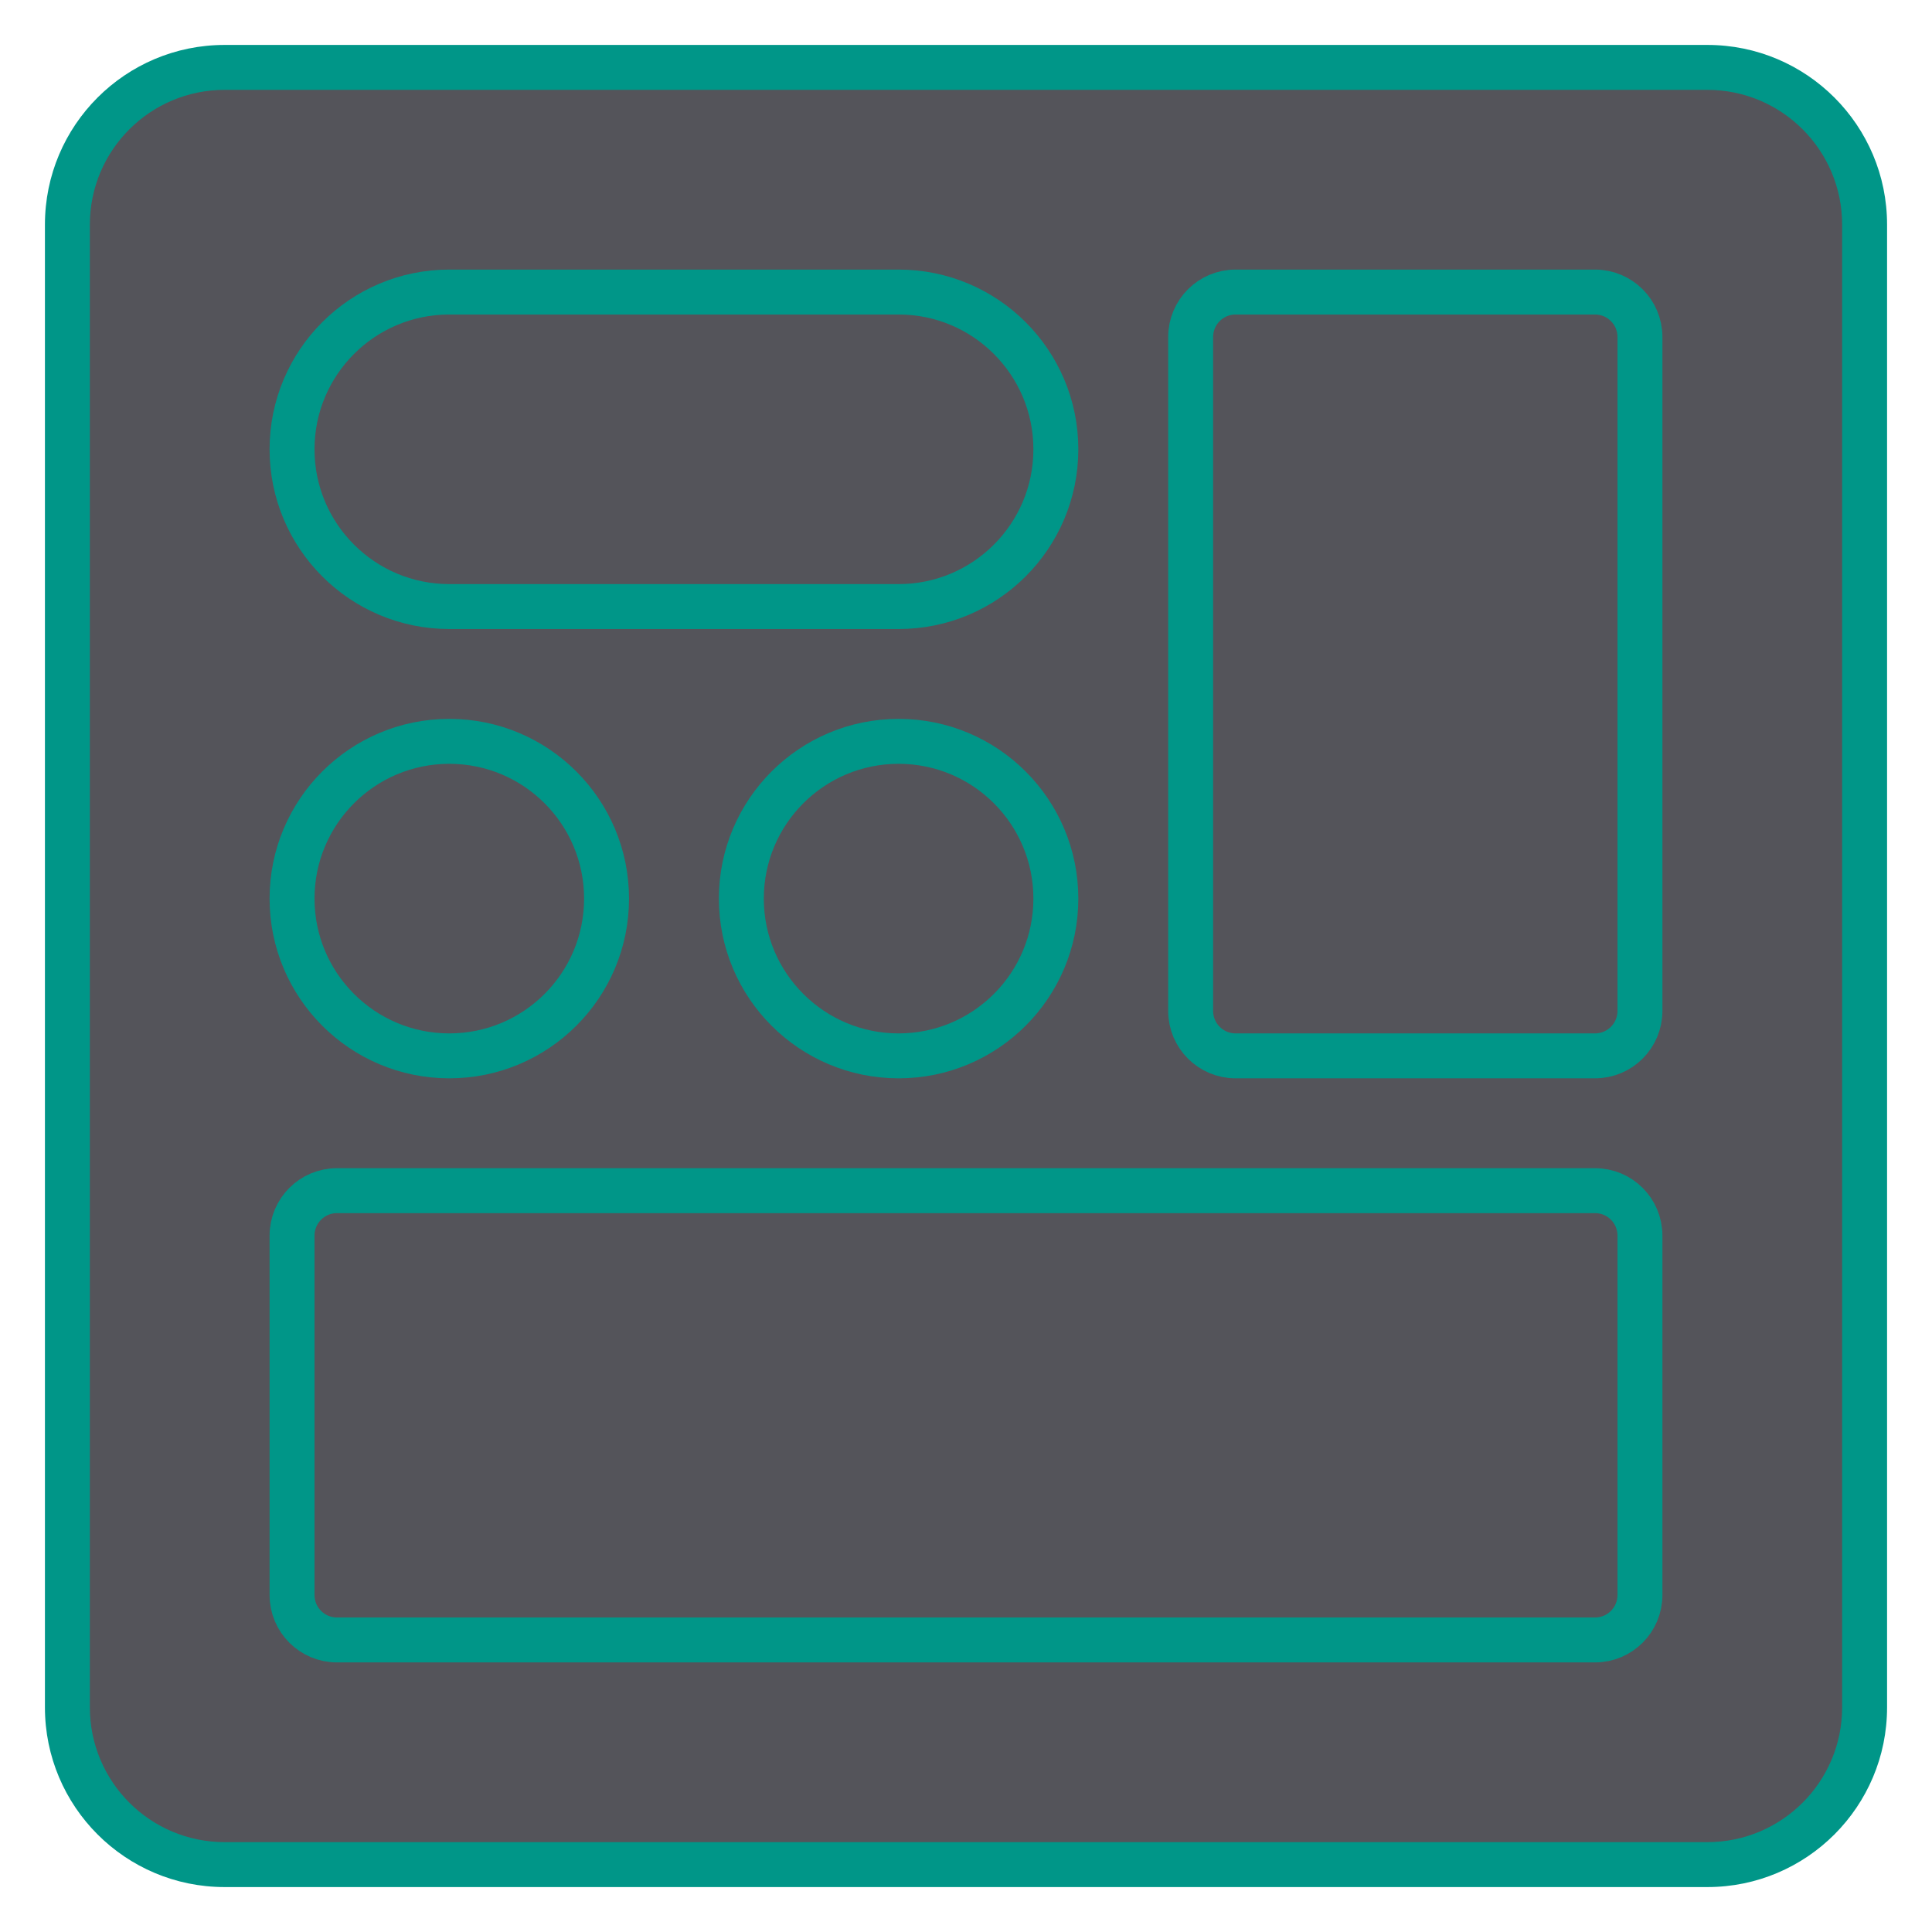
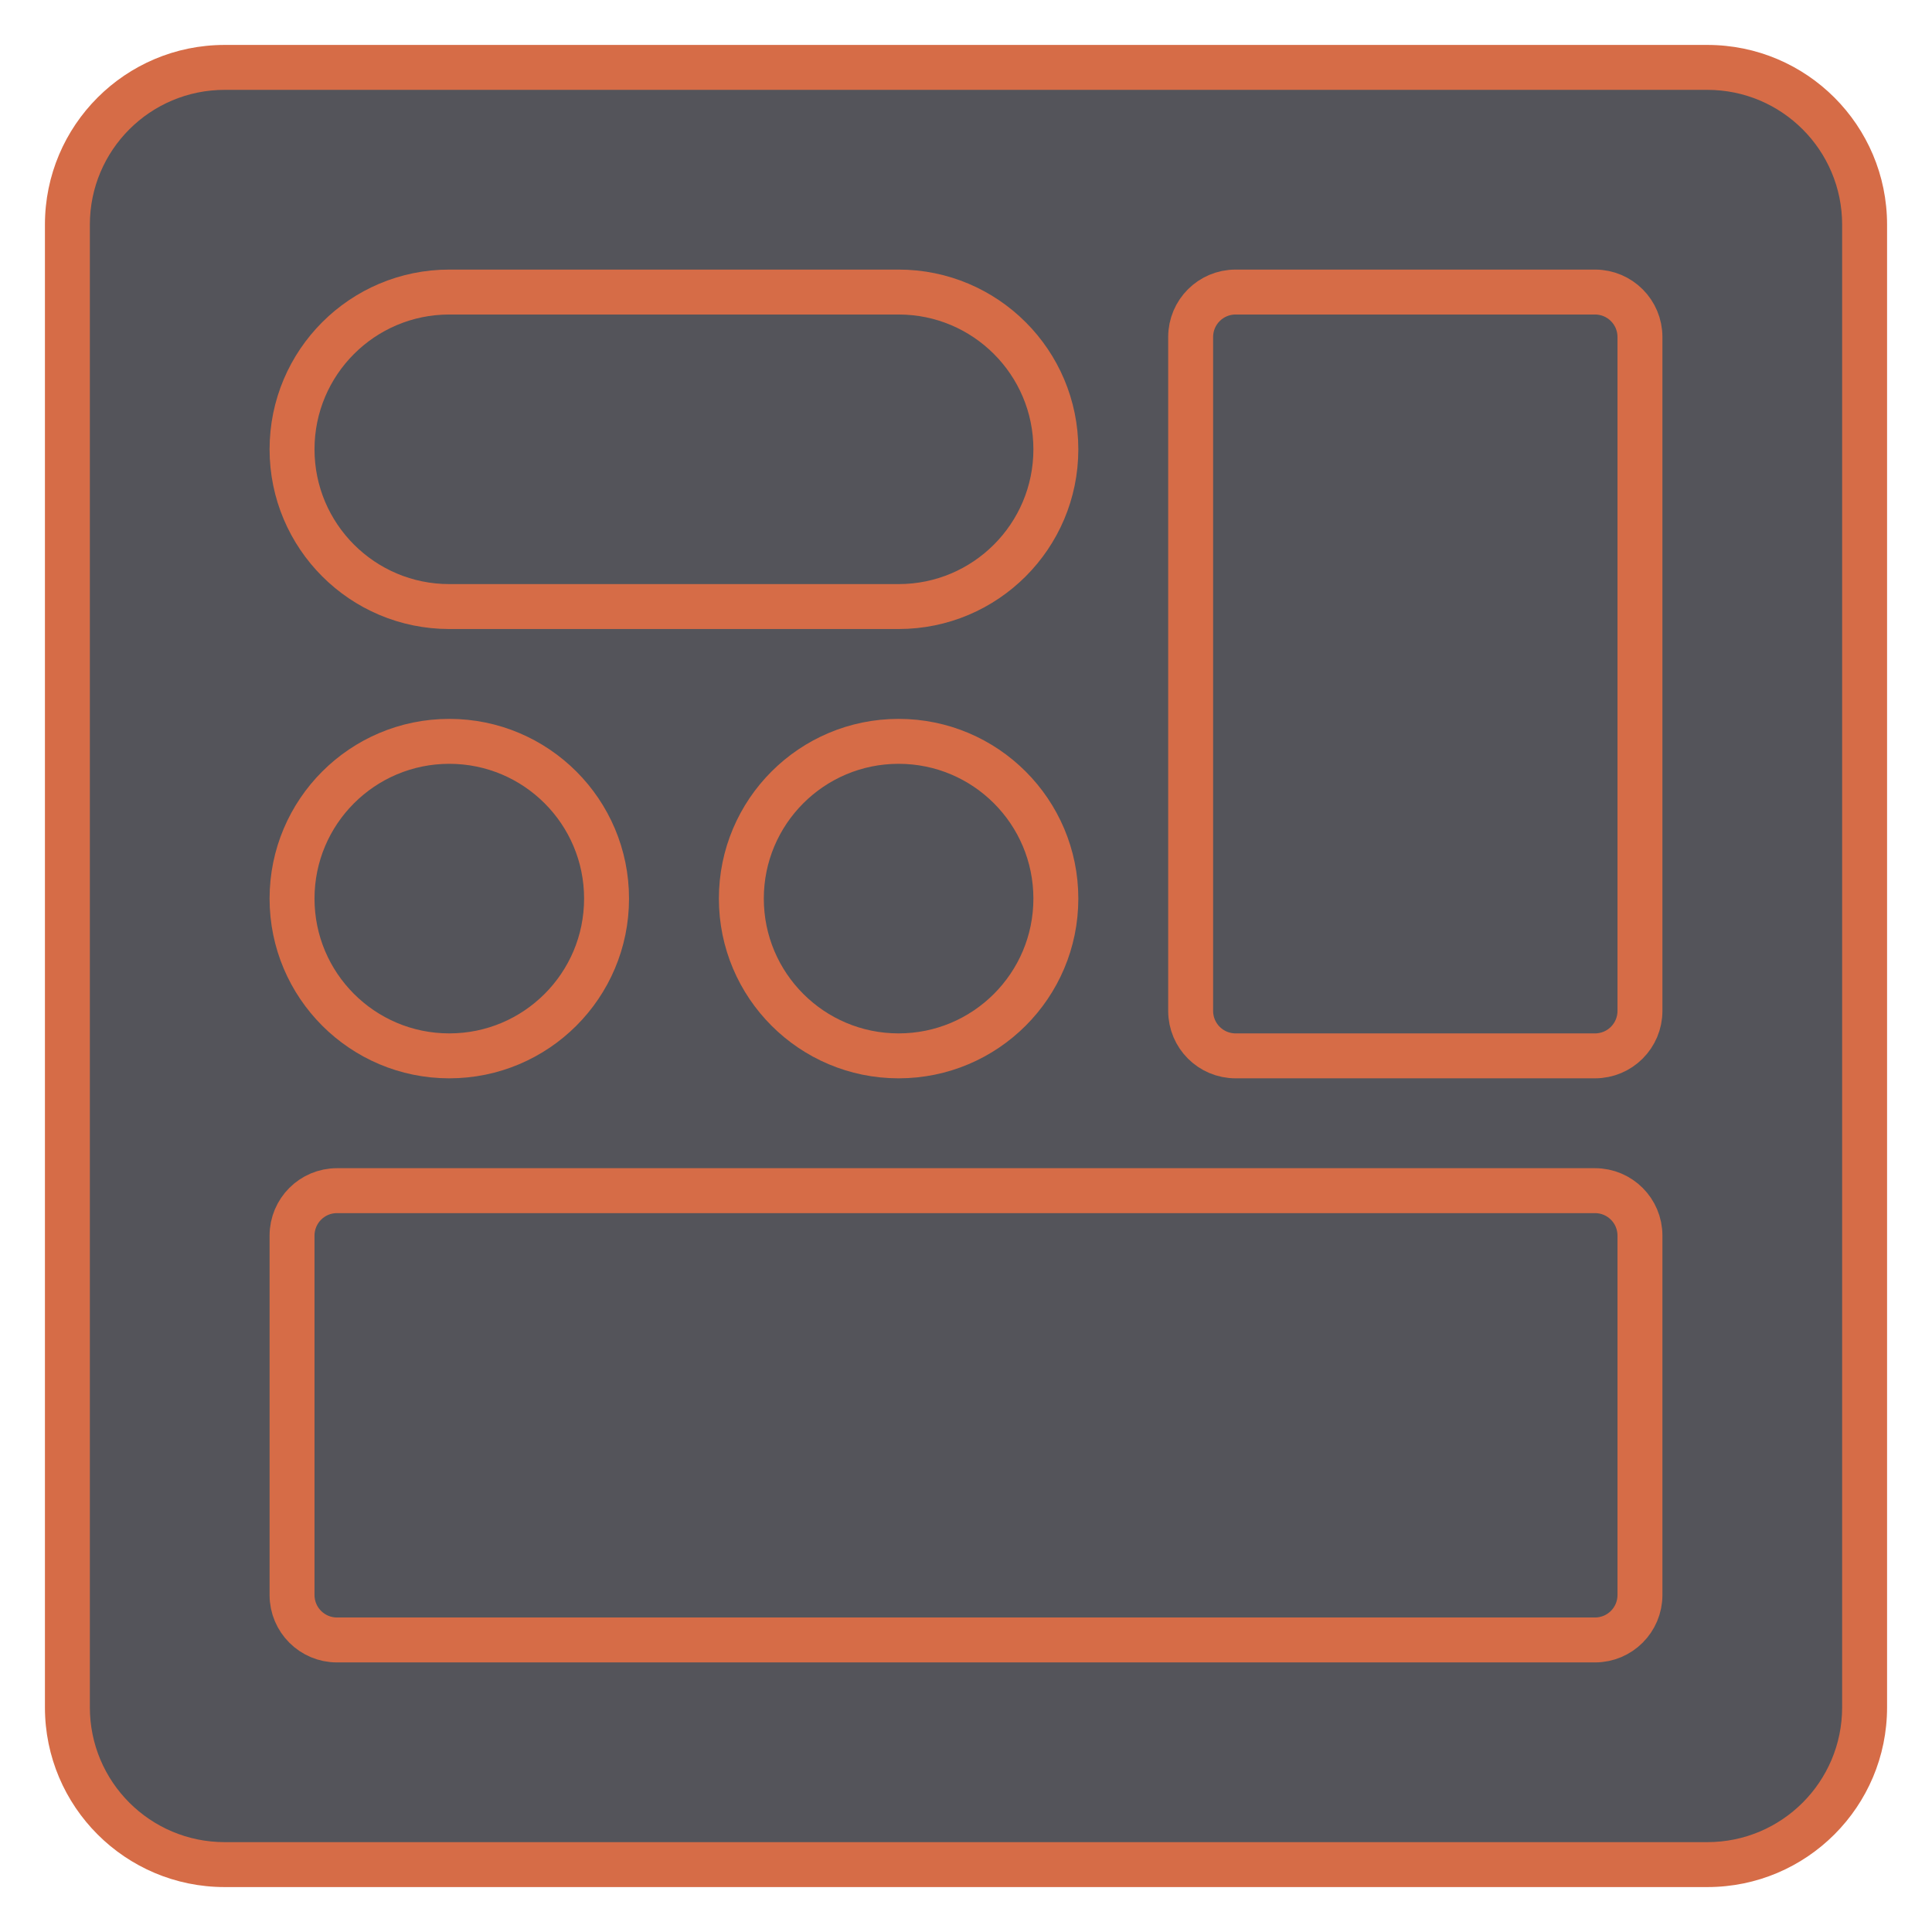
<svg xmlns="http://www.w3.org/2000/svg" width="43" height="43" viewBox="0 0 43 43">
  <rect x="1.5" y="1.5" width="40" height="40" rx="3.5" style="fill:#54545a" />
-   <path d="M38,2a3,3,0,0,1,3,3V38a3,3,0,0,1-3,3H5a3,3,0,0,1-3-3V5A3,3,0,0,1,5,2H38m0-1H5A4,4,0,0,0,1,5V38a4,4,0,0,0,4,4H38a4,4,0,0,0,4-4V5a4,4,0,0,0-4-4Z" style="fill:#009688" />
-   <rect x="6.5" y="26.5" width="30" height="10" rx="1" transform="translate(43 63) rotate(-180)" style="fill:none;stroke:#009688;stroke-linecap:round;stroke-linejoin:round" />
-   <rect x="26.5" y="6.5" width="10" height="17" rx="1" transform="translate(63 30) rotate(-180)" style="fill:none;stroke:#009688;stroke-linecap:round;stroke-linejoin:round" />
-   <rect x="6.5" y="6.5" width="17" height="7" rx="3.5" transform="translate(30 20) rotate(180)" style="fill:none;stroke:#009688;stroke-linecap:round;stroke-linejoin:round" />
-   <circle cx="10" cy="20" r="3.5" style="fill:none;stroke:#009688;stroke-linecap:round;stroke-linejoin:round" />
-   <circle cx="20" cy="20" r="3.5" style="fill:none;stroke:#009688;stroke-linecap:round;stroke-linejoin:round" />
+   <path d="M38,2a3,3,0,0,1,3,3V38a3,3,0,0,1-3,3H5a3,3,0,0,1-3-3V5A3,3,0,0,1,5,2H38m0-1H5A4,4,0,0,0,1,5V38a4,4,0,0,0,4,4H38a4,4,0,0,0,4-4V5a4,4,0,0,0-4-4Z" style="fill:#D66C47" />
+   <rect x="6.5" y="26.5" width="30" height="10" rx="1" transform="translate(43 63) rotate(-180)" style="fill:none;stroke:#D66C47;stroke-linecap:round;stroke-linejoin:round" />
+   <rect x="26.5" y="6.5" width="10" height="17" rx="1" transform="translate(63 30) rotate(-180)" style="fill:none;stroke:#D66C47;stroke-linecap:round;stroke-linejoin:round" />
+   <rect x="6.5" y="6.5" width="17" height="7" rx="3.5" transform="translate(30 20) rotate(180)" style="fill:none;stroke:#D66C47;stroke-linecap:round;stroke-linejoin:round" />
+   <circle cx="10" cy="20" r="3.5" style="fill:none;stroke:#D66C47;stroke-linecap:round;stroke-linejoin:round" />
+   <circle cx="20" cy="20" r="3.5" style="fill:none;stroke:#D66C47;stroke-linecap:round;stroke-linejoin:round" />
</svg>
